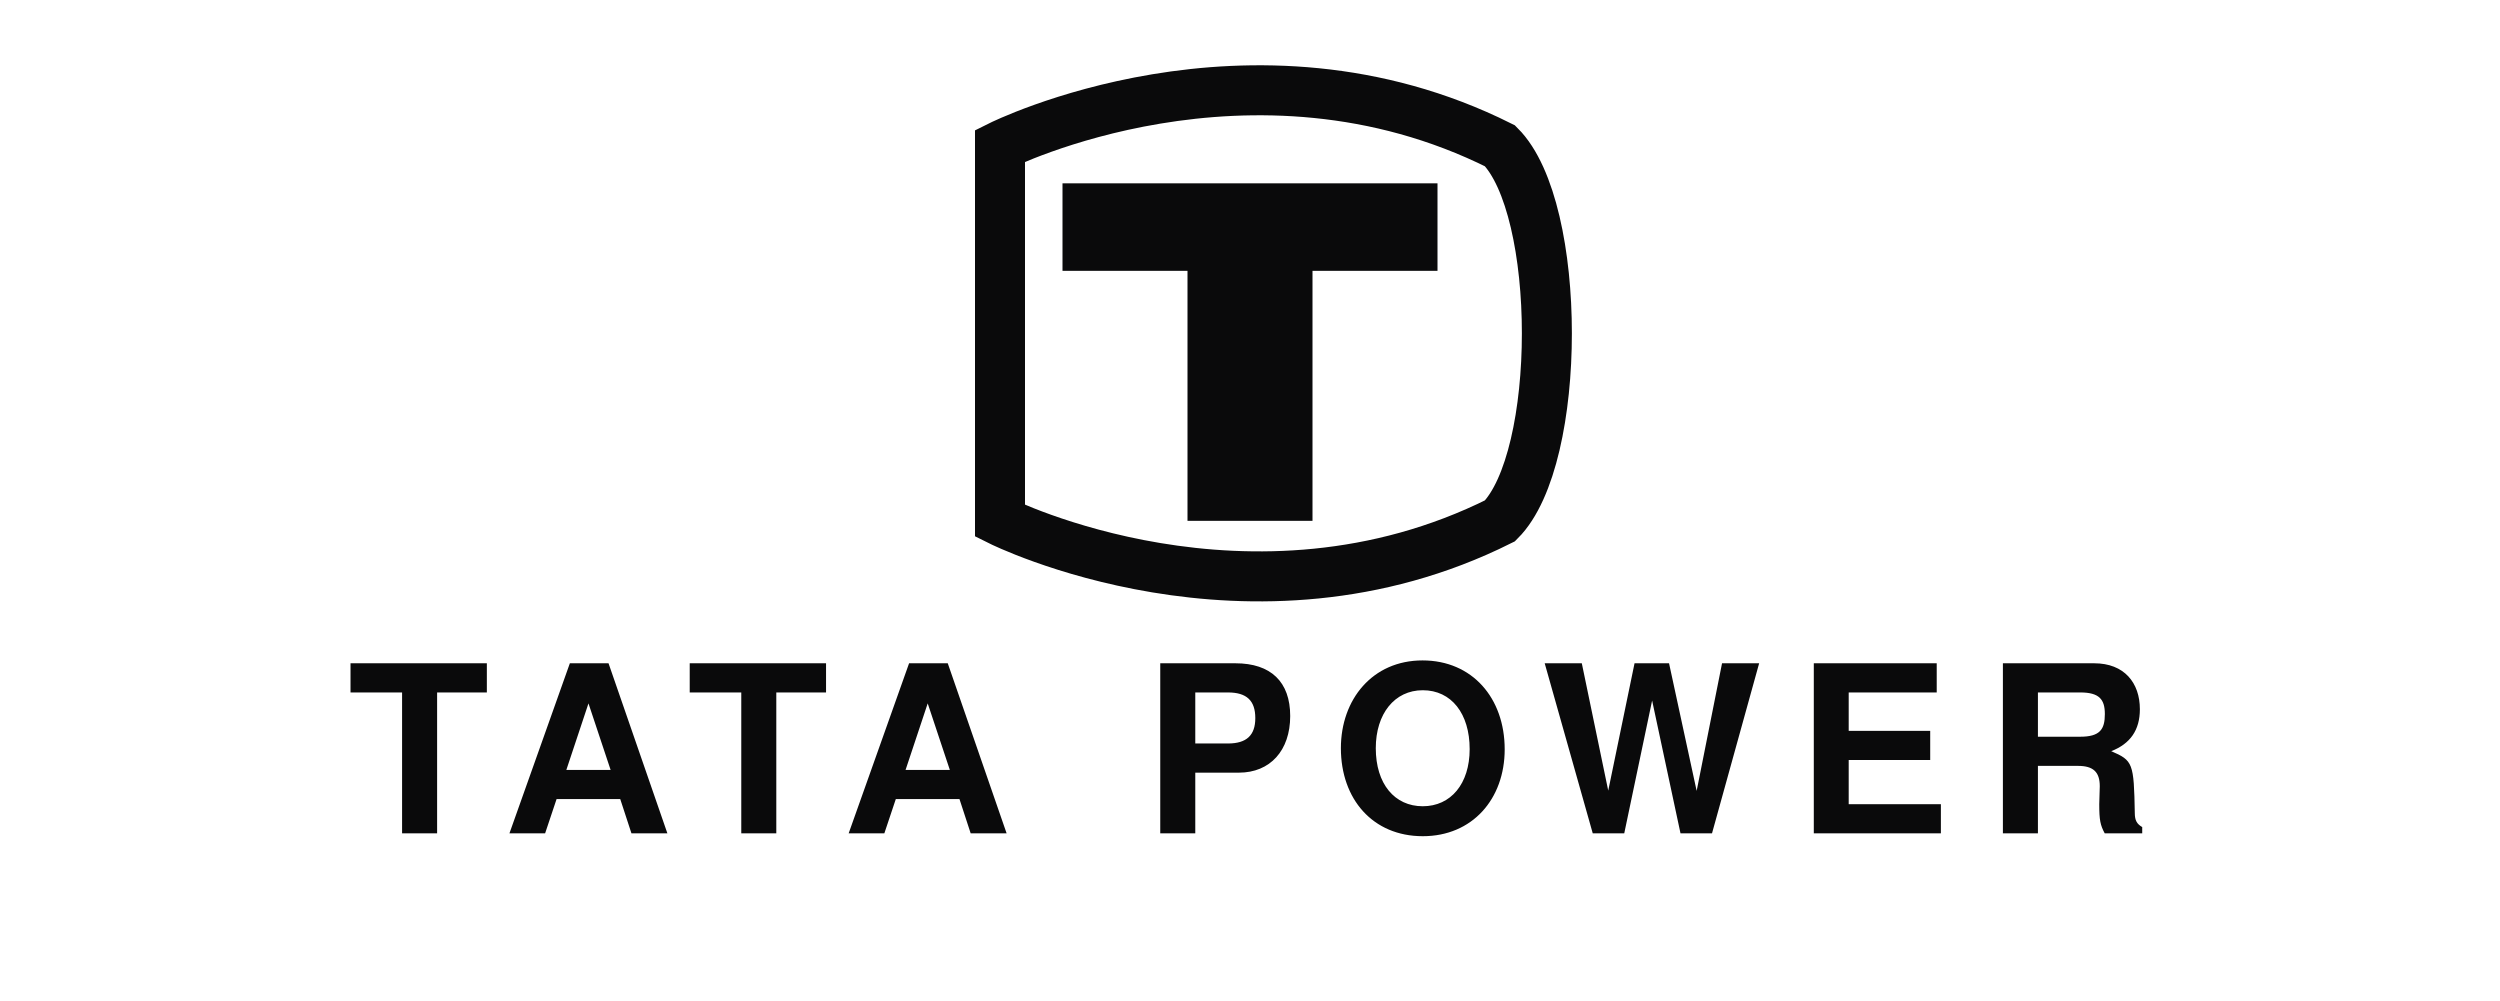
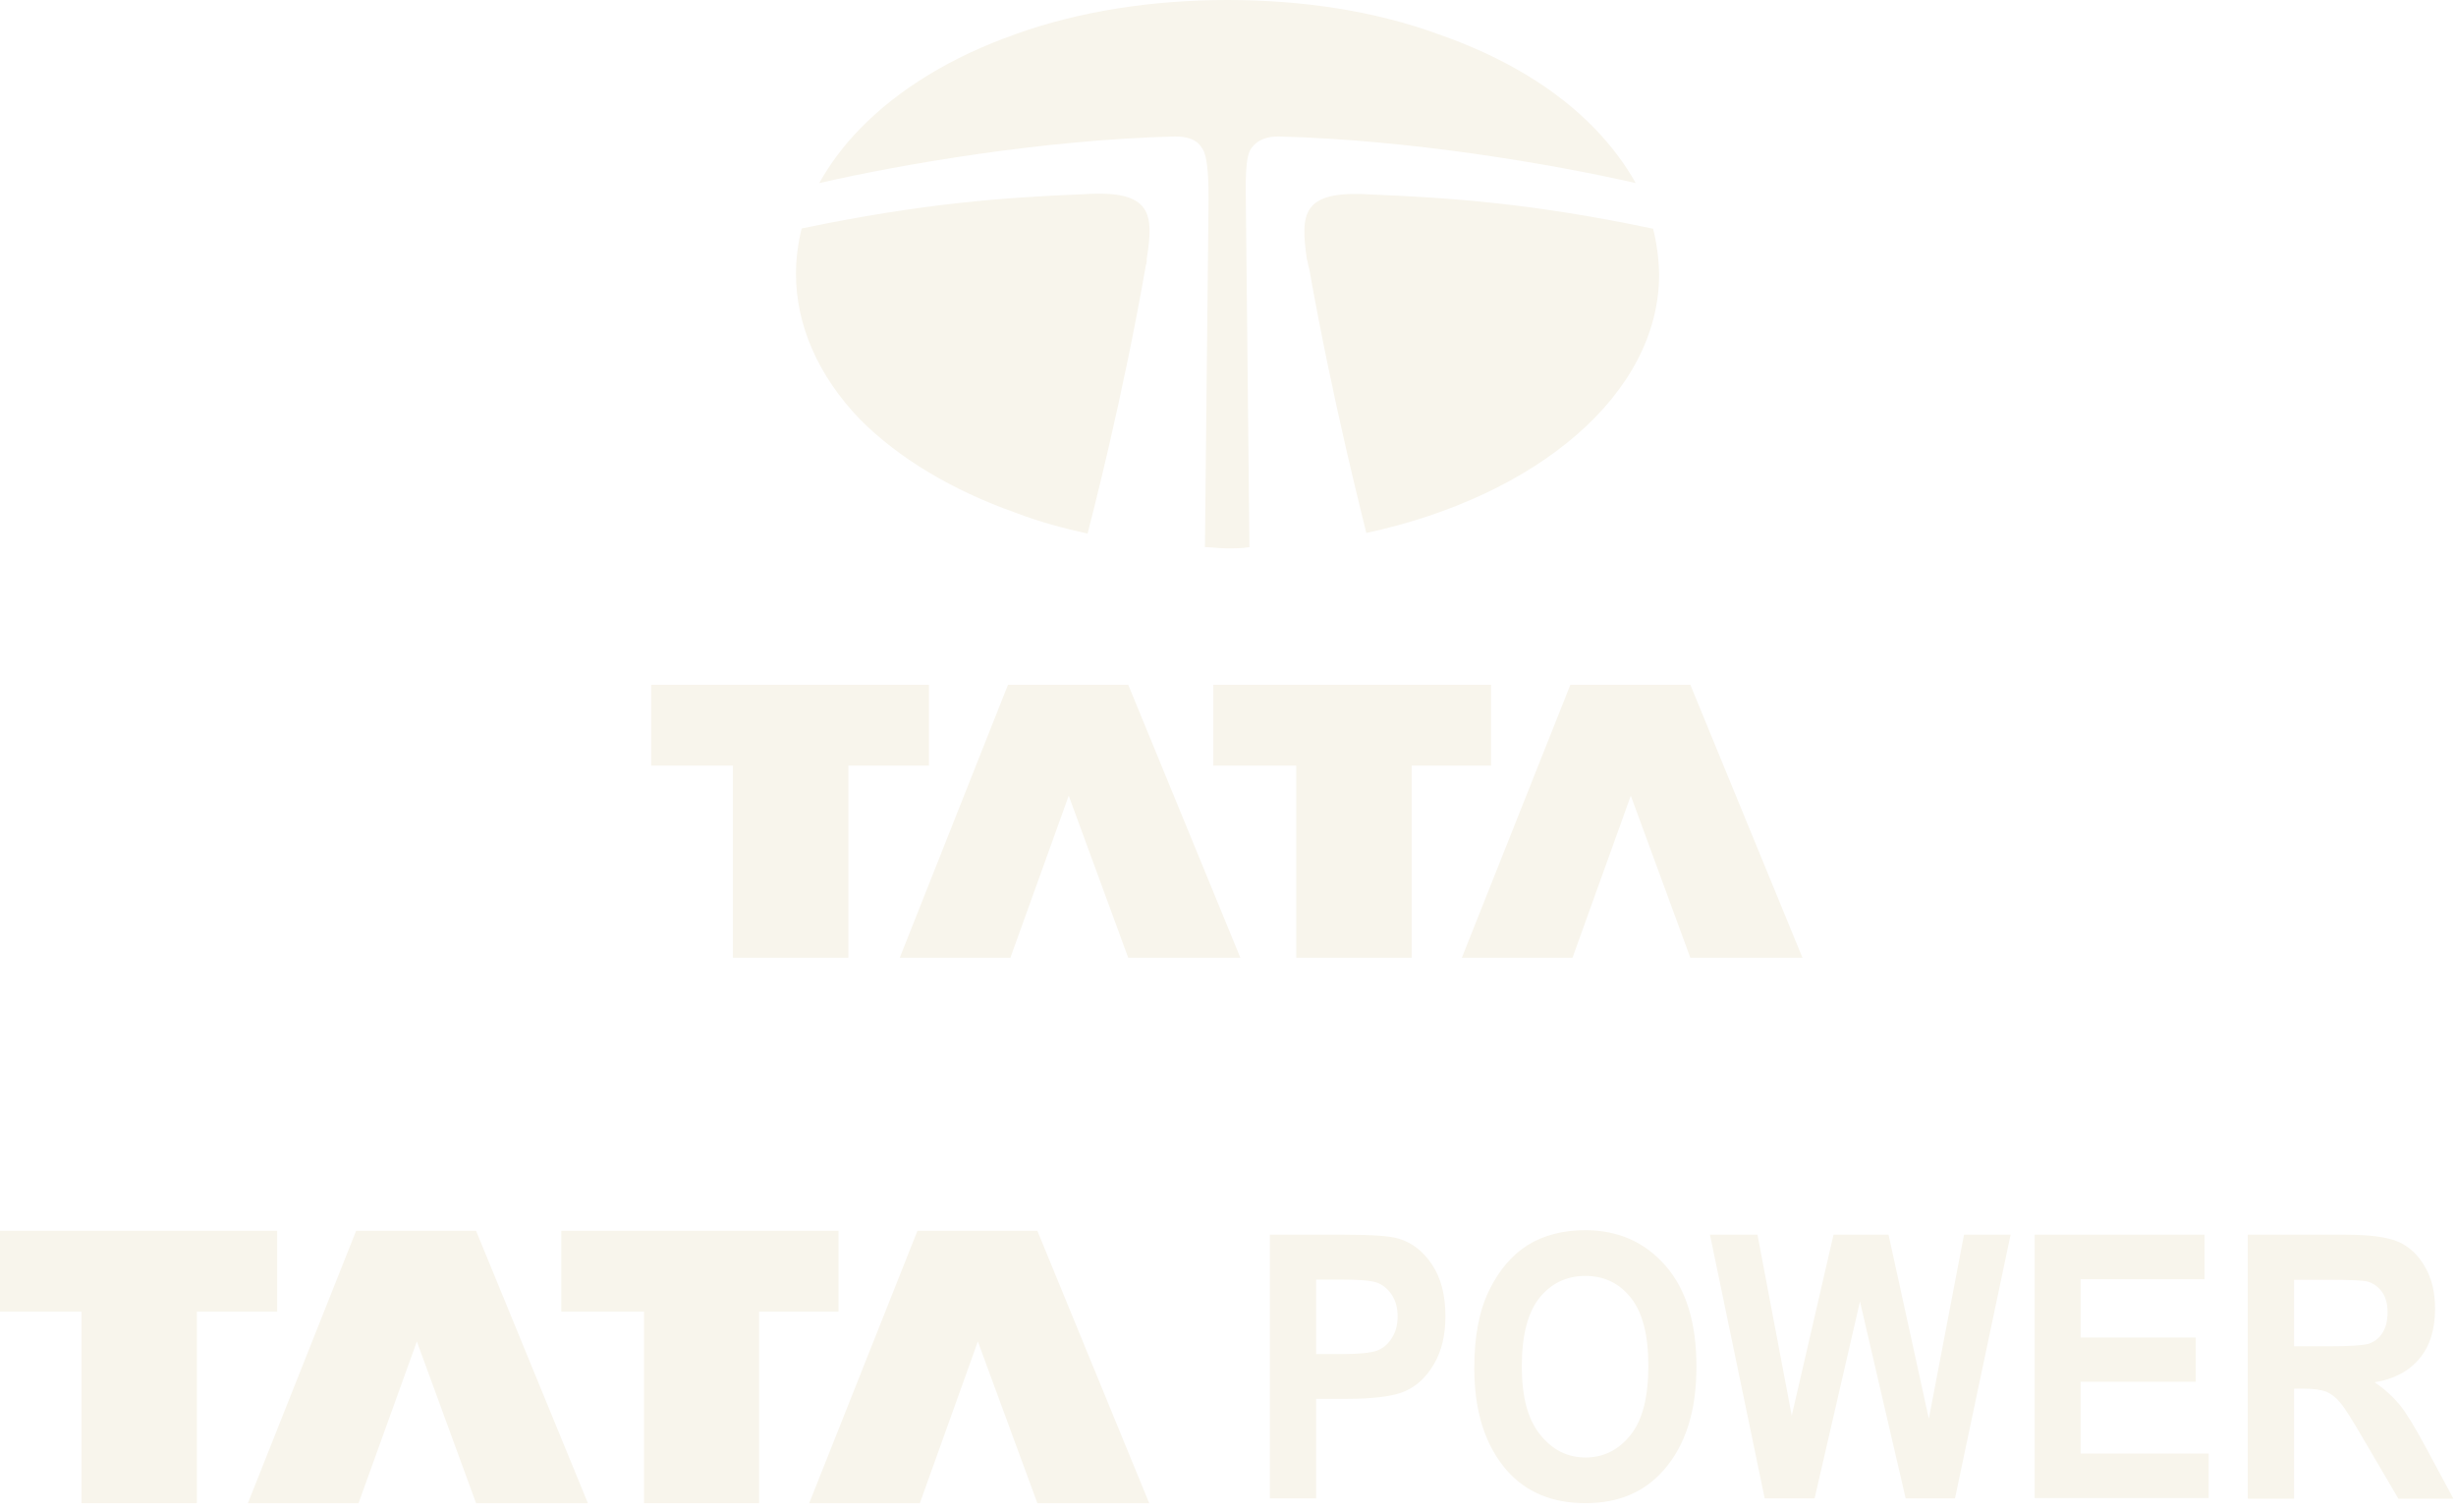
- <svg xmlns="http://www.w3.org/2000/svg" viewBox="0 0 300 120" width="300" height="120">
-   <g transform="translate(150, 40) scale(1.5)">
-     <path d="M-20,-15 C-20,-15 0,-25 20,-15 C25,-10 25,10 20,15 C0,25 -20,15 -20,15 Z" fill="none" stroke="#0A0A0B" stroke-width="4" />
-     <path d="M-15,-5 L-5,-5 L-5,15 L5,15 L5,-5 L15,-5 L15,-12 L-15,-12 Z" fill="#0A0A0B" />
-   </g>
-   <text x="150" y="100" font-family="'Helvetica Neue', sans-serif" font-size="28" font-weight="900" fill="#0A0A0B" text-anchor="middle" letter-spacing="4">TATA POWER</text>
+ <svg xmlns="http://www.w3.org/2000/svg" width="169" height="104" viewBox="0 0 169 104" fill="none">
+   <path d="M44.807 47.117H63.921V52.681H58.377V65.9H50.434V52.681H44.807V47.117Z" fill="#F8F5EC" />
+   <path d="M73.54 54.75L69.526 65.9H61.914L69.361 47.117H77.635L85.351 65.9H77.635L73.54 54.75Z" fill="#F8F5EC" />
+   <path d="M83.488 47.117H102.602V52.681H97.141V65.9H89.197V52.681H83.488V47.117Z" fill="#F8F5EC" />
+   <path d="M112.218 54.75L108.205 65.9H100.592L108.06 47.117H116.314L124.03 65.9H116.314L112.218 54.75Z" fill="#F8F5EC" />
+   <path d="M112.556 12.598C111.832 11.295 110.86 10.012 109.743 8.854C107.095 6.102 103.393 3.889 98.986 2.358C94.58 0.745 89.595 0 84.465 0C79.335 0 74.267 0.765 69.861 2.358C65.516 3.889 61.834 6.123 59.187 8.854C58.069 9.991 57.097 11.295 56.373 12.598C62.062 11.295 71.784 9.619 80.845 9.391C81.734 9.391 82.376 9.619 82.686 10.157C83.162 10.695 83.162 12.763 83.162 13.756L82.913 37.648C83.389 37.648 83.886 37.731 84.444 37.731C84.92 37.731 85.478 37.731 85.975 37.648L85.727 13.756C85.727 12.763 85.644 10.695 86.14 10.157C86.534 9.619 87.175 9.391 87.981 9.391C97.063 9.619 106.847 11.295 112.556 12.598Z" fill="#F8F5EC" />
+   <path d="M113.752 15.738C105.394 13.98 99.789 13.608 94.328 13.38C89.508 13.07 89.508 14.745 89.921 17.807C90.004 18.035 90.004 18.262 90.087 18.49C91.7 27.571 93.707 35.369 94.017 36.673C105.725 34.149 114.165 27.136 114.165 18.883C114.145 17.786 114 16.731 113.752 15.738Z" fill="#F8F5EC" />
+   <path d="M78.912 17.788C79.388 14.727 79.305 13.051 74.589 13.361C69.045 13.589 63.522 13.982 55.164 15.72C54.916 16.713 54.772 17.788 54.772 18.843C54.772 22.36 56.302 25.877 59.178 28.855C61.825 31.524 65.528 33.737 69.852 35.268C71.465 35.889 73.141 36.344 74.837 36.716C75.168 35.413 77.237 27.469 78.85 18.243C78.912 18.099 78.912 17.954 78.912 17.788Z" fill="#F8F5EC" />
+   <path d="M0 84.689H19.073V90.254H13.549V103.431H5.606V90.254H0V84.689Z" fill="#F8F5EC" />
+   <path d="M28.684 92.302L24.671 103.431H17.058L24.505 84.689H32.759L40.454 103.431H32.759L28.684 92.302Z" fill="#F8F5EC" />
+   <path d="M38.624 84.689H57.697V90.254H52.235V103.431H44.313V90.254H38.624V84.689Z" fill="#F8F5EC" />
+   <path d="M67.287 92.302L63.295 103.431H55.682L63.129 84.689H71.383L79.078 103.431H71.383L67.287 92.302Z" fill="#F8F5EC" />
+   <path fill-rule="evenodd" clip-rule="evenodd" d="M157.858 92.632H160.216C161.664 92.632 162.574 92.57 162.967 92.466C163.361 92.342 163.671 92.115 163.919 91.743C164.167 91.37 164.291 90.894 164.291 90.294C164.291 89.715 164.167 89.26 163.919 88.909C163.671 88.557 163.34 88.309 162.926 88.184C162.637 88.102 161.768 88.06 160.34 88.06H157.858V92.632ZM154.672 103.099V84.957H161.375C163.092 84.957 164.312 85.123 165.057 85.454C165.781 85.785 166.401 86.344 166.856 87.15C167.332 87.957 167.56 88.929 167.56 90.046C167.56 91.474 167.208 92.611 166.484 93.48C165.76 94.349 164.746 94.887 163.402 95.114C164.085 95.569 164.643 96.087 165.098 96.624C165.553 97.183 166.153 98.155 166.919 99.582L168.822 103.12H165.036L162.719 99.169C161.892 97.742 161.333 96.852 161.023 96.5C160.733 96.149 160.402 95.9 160.071 95.756C159.74 95.632 159.203 95.549 158.479 95.549H157.858V103.12H154.672V103.099ZM140.006 103.099V84.957H151.694V88.019H143.171V92.032H151.094V95.073H143.171V100.017H151.983V103.078H140.006V103.099ZM121.43 103.099L117.665 84.957H120.934L123.292 97.41L126.167 84.957H129.953L132.725 97.617L135.145 84.957H138.351L134.524 103.099H131.132L127.987 89.55L124.864 103.099H121.43ZM104.716 94.018C104.716 96.107 105.129 97.659 105.978 98.714C106.826 99.769 107.86 100.286 109.101 100.286C110.342 100.286 111.377 99.769 112.204 98.734C113.031 97.7 113.425 96.107 113.425 93.977C113.425 91.867 113.031 90.315 112.225 89.302C111.418 88.288 110.384 87.791 109.08 87.791C107.798 87.791 106.722 88.309 105.916 89.322C105.129 90.315 104.716 91.887 104.716 94.018ZM101.447 94.142C101.447 91.97 101.778 90.212 102.461 88.805C103.144 87.398 104.033 86.364 105.109 85.681C106.205 84.999 107.529 84.647 109.08 84.647C111.335 84.647 113.176 85.454 114.604 87.088C116.031 88.722 116.734 91.019 116.734 94.039C116.734 97.079 115.99 99.438 114.48 101.155C113.156 102.665 111.377 103.43 109.101 103.43C106.826 103.43 105.026 102.685 103.702 101.196C102.192 99.458 101.447 97.121 101.447 94.142ZM90.567 88.019V93.17H92.325C93.504 93.17 94.311 93.087 94.724 92.942C95.138 92.797 95.49 92.508 95.759 92.094C96.028 91.68 96.172 91.184 96.172 90.584C96.172 89.984 96.028 89.467 95.759 89.074C95.469 88.66 95.138 88.391 94.724 88.247C94.311 88.102 93.442 88.04 92.118 88.04H90.567V88.019ZM87.381 103.099V84.957H92.49C94.393 84.957 95.635 85.04 96.234 85.226C97.165 85.495 97.931 86.095 98.551 87.026C99.151 87.936 99.462 89.115 99.462 90.563C99.462 91.867 99.193 92.984 98.675 93.853C98.158 94.742 97.496 95.363 96.71 95.714C95.924 96.066 94.58 96.252 92.656 96.252H90.567V103.099H87.381Z" fill="#F8F5EC" />
</svg>
